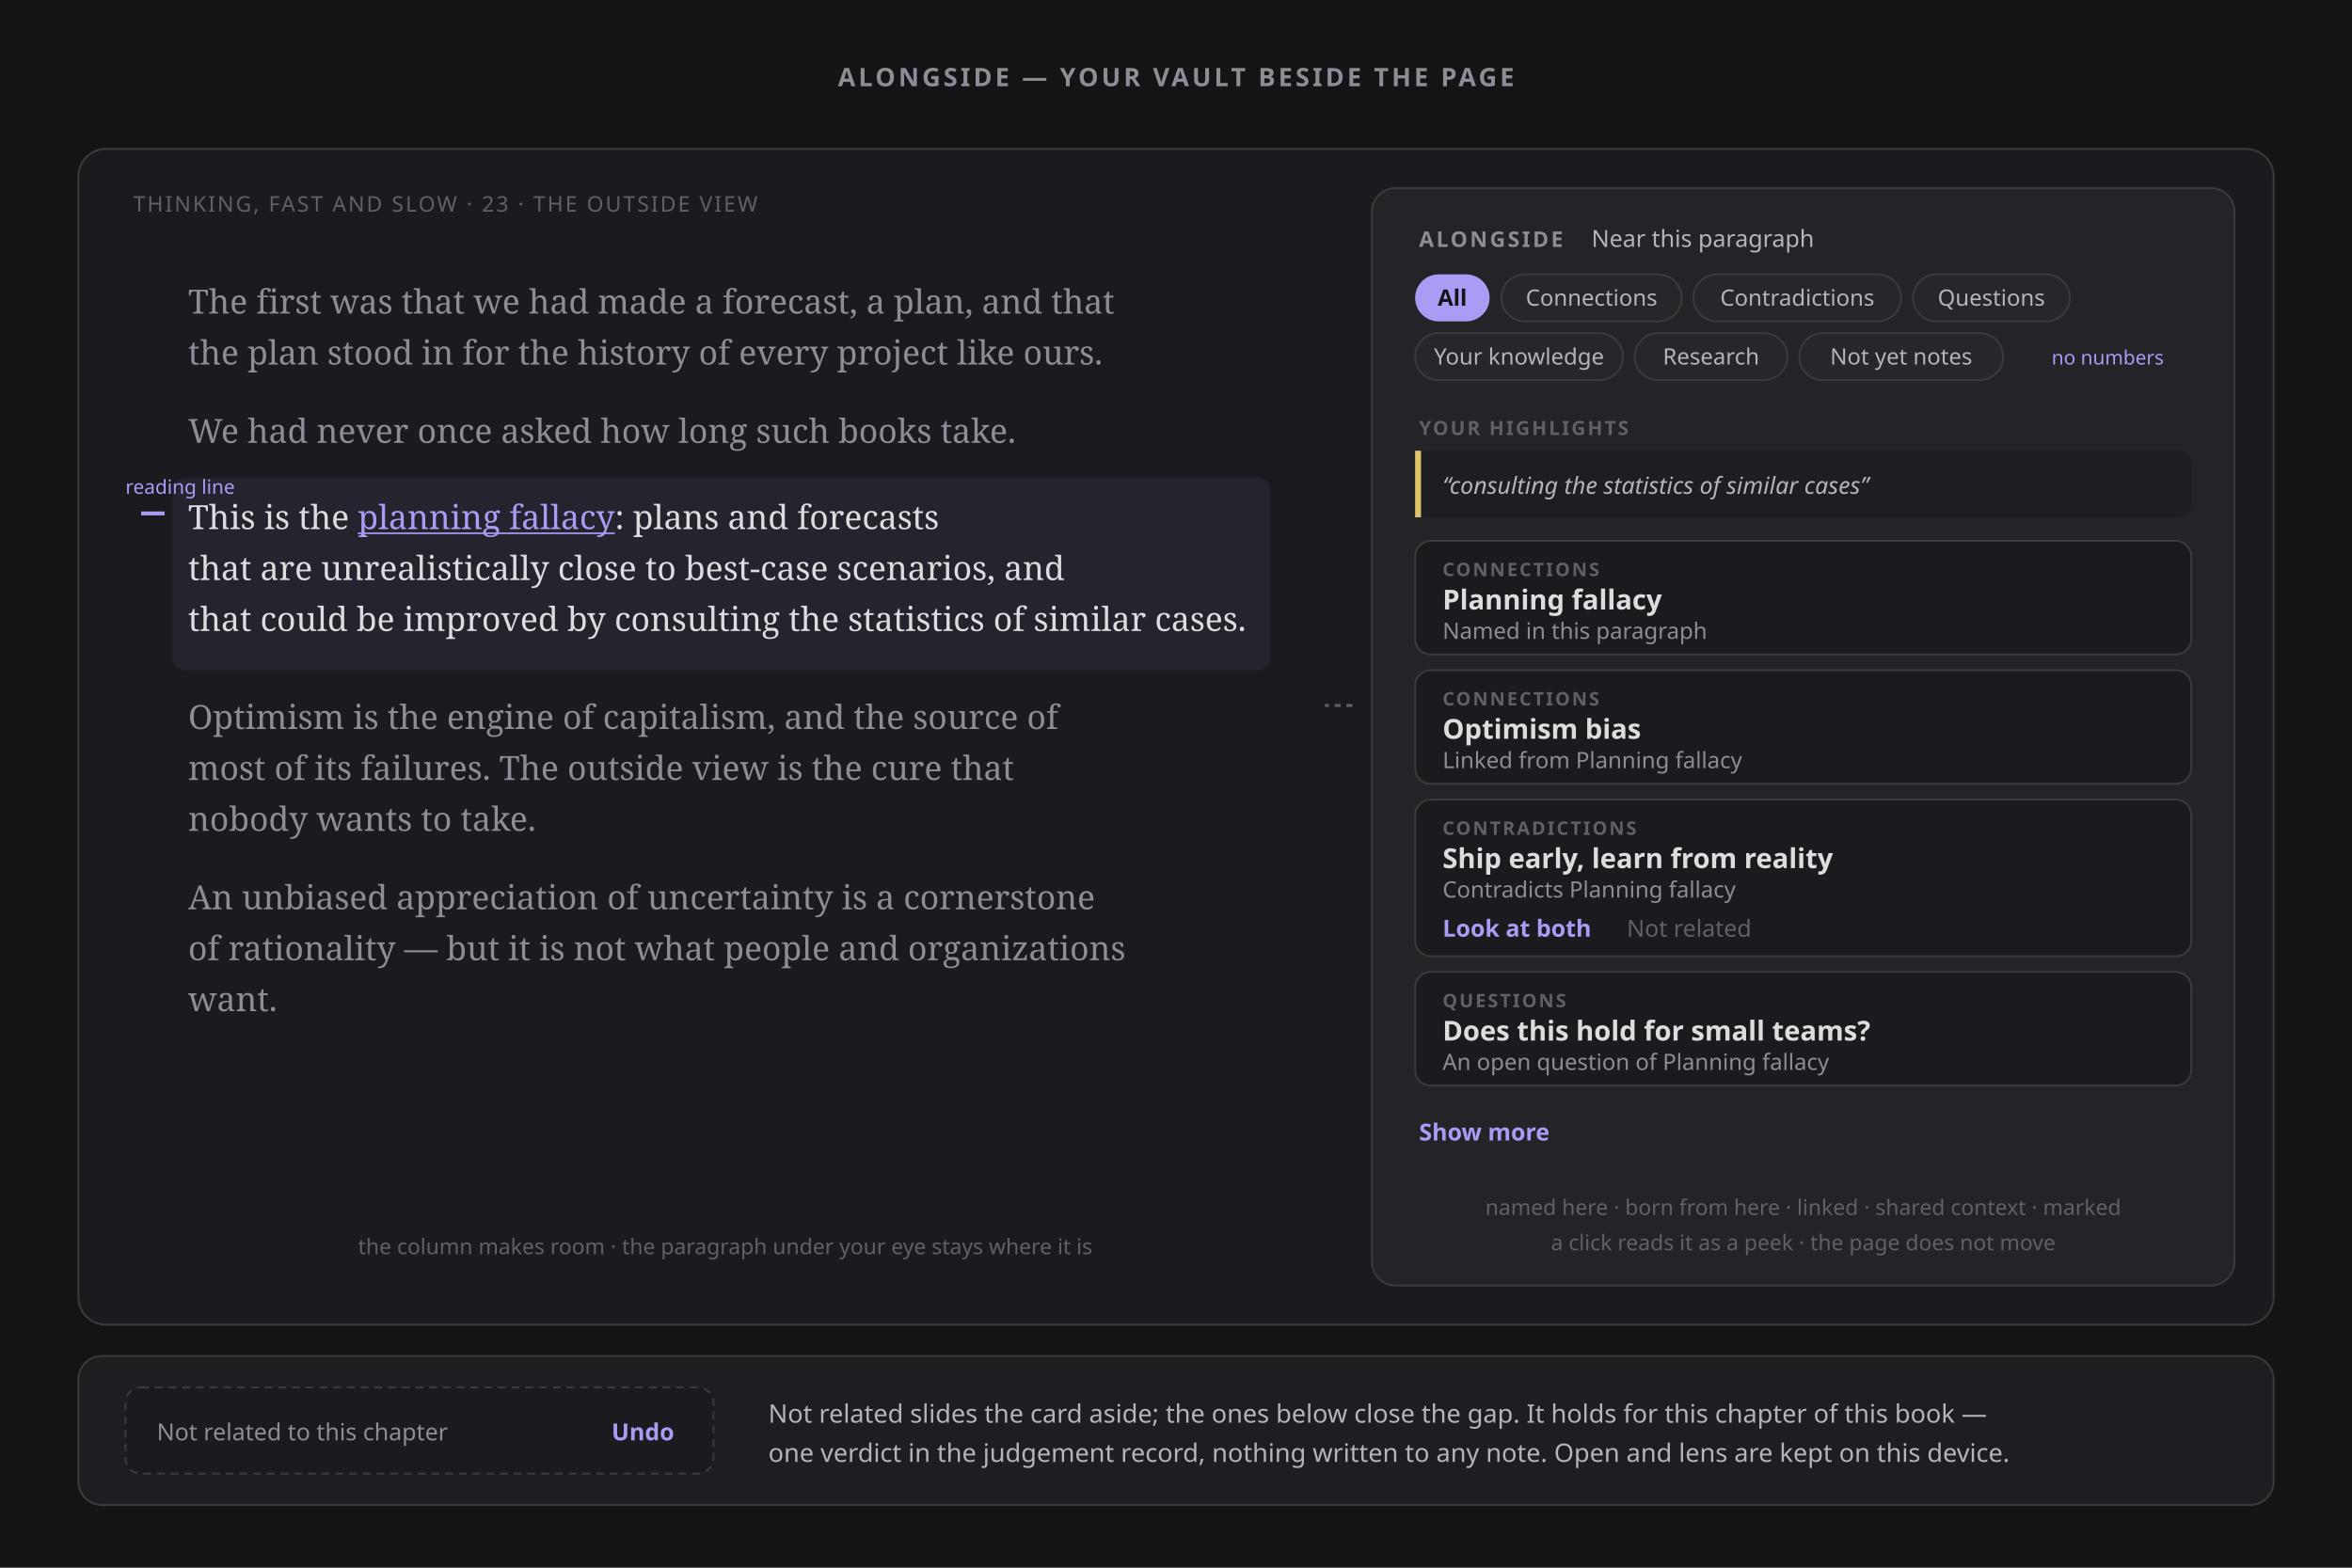
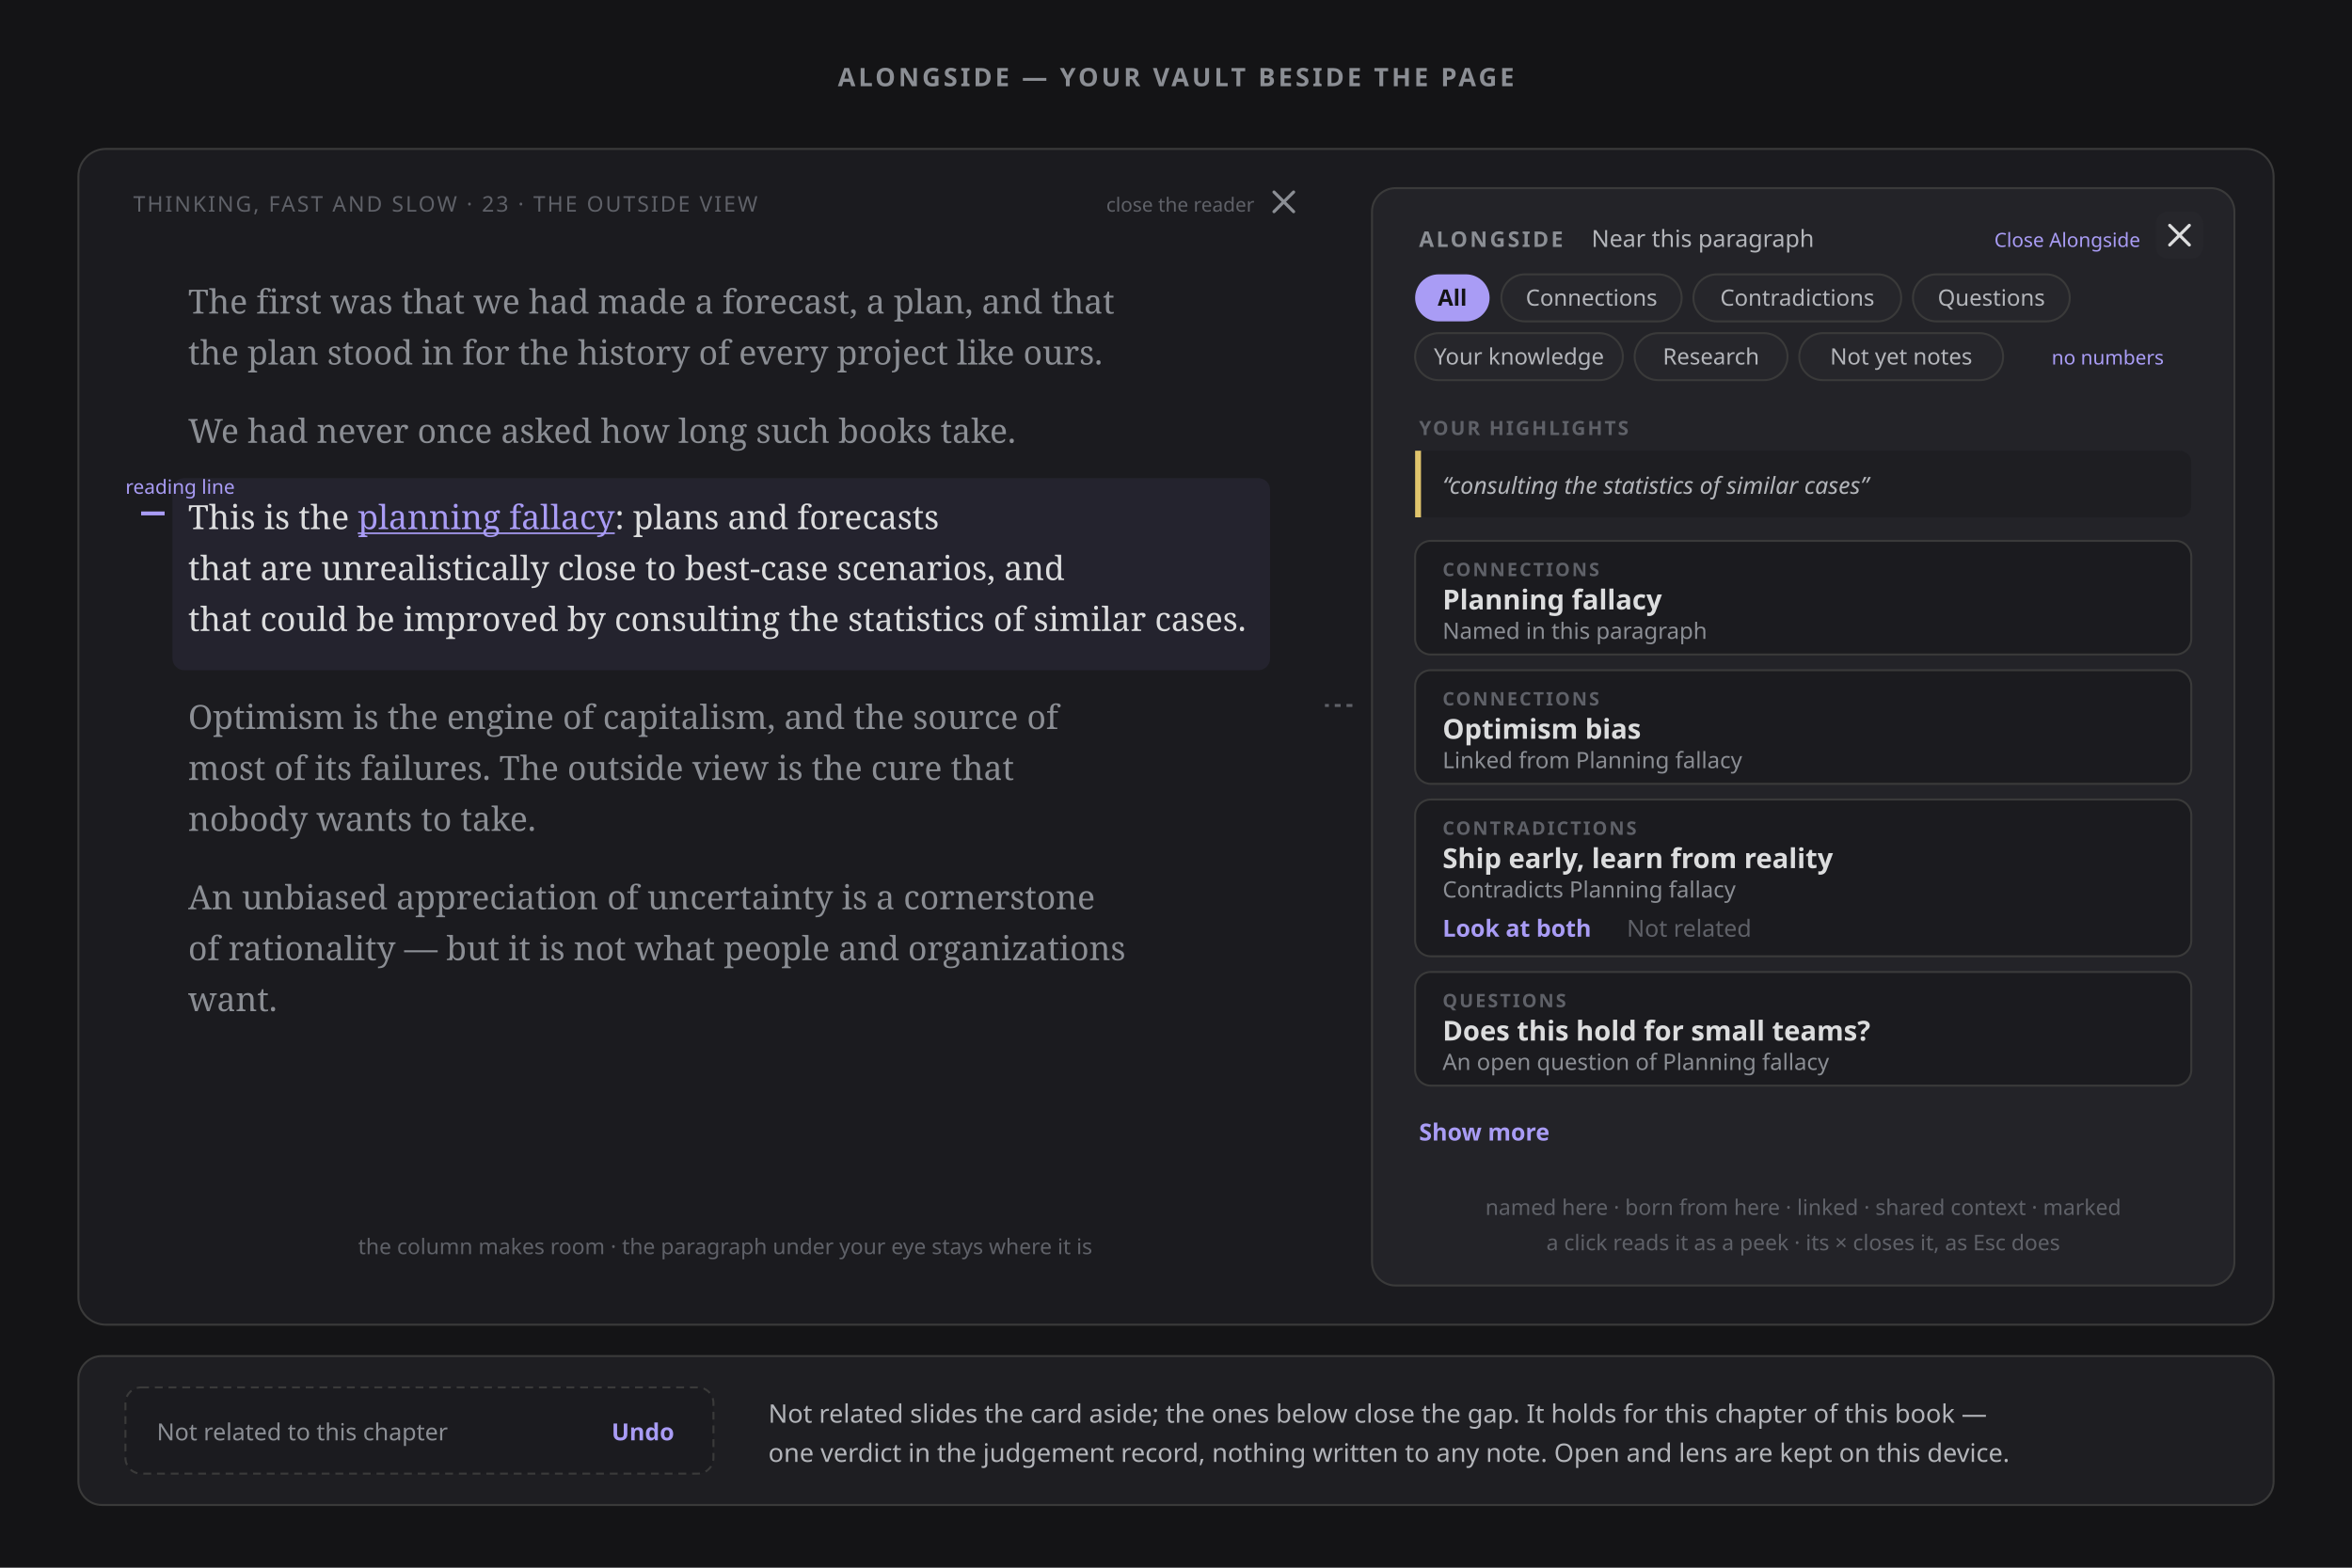
- <svg xmlns="http://www.w3.org/2000/svg" width="1200" height="800" viewBox="0 0 1200 800" role="img" aria-label="Alongside: your vault beside the page. Left: a book in the Reader, the paragraph at the reading line a third of the way down the column naming the planning fallacy. Right: the Alongside panel slid in from the column's edge, headed Near this paragraph, with seven lens chips — All, Connections, Contradictions, Questions, Your knowledge, Research, Not yet notes — and no number on any of them; your highlight on this page first; then cards, each saying in one line why it is there: Planning fallacy, named in this paragraph; Optimism bias, linked from Planning fallacy; Ship early, which contradicts Planning fallacy and offers Look at both and Not related; and Does this hold for small teams?, an open question of Planning fallacy. Below: Not related sets one card aside for this chapter only, with Undo in its place, and nothing is written to any note.">
+ <svg xmlns="http://www.w3.org/2000/svg" width="1200" height="800" viewBox="0 0 1200 800" role="img" aria-label="Alongside: your vault beside the page. Left: a book in the Reader, the paragraph at the reading line a third of the way down the column naming the planning fallacy. The Reader's own exit, Close the reader, sits at the end of the column's top line, never over the panel. Right: the Alongside panel slid in from the column's edge, headed Near this paragraph, with its own close at the end of its head, Close Alongside, which closes the panel and never the Reader; with seven lens chips — All, Connections, Contradictions, Questions, Your knowledge, Research, Not yet notes — and no number on any of them; your highlight on this page first; then cards, each saying in one line why it is there: Planning fallacy, named in this paragraph; Optimism bias, linked from Planning fallacy; Ship early, which contradicts Planning fallacy and offers Look at both and Not related; and Does this hold for small teams?, an open question of Planning fallacy. Below: Not related sets one card aside for this chapter only, with Undo in its place, and nothing is written to any note.">
  <rect width="1200" height="800" fill="#141416" />
  <text x="600" y="44" fill="#8b8e94" font-family="sans-serif" font-size="13" font-weight="600" text-anchor="middle" letter-spacing="1.5">ALONGSIDE — YOUR VAULT BESIDE THE PAGE</text>
  <g font-family="sans-serif">
    <rect x="40" y="76" width="1120" height="600" rx="14" fill="#1b1b1f" stroke="#3a3a3a" />
    <text x="68" y="108" fill="#5f6168" font-size="11" letter-spacing="1">THINKING, FAST AND SLOW · 23 · THE OUTSIDE VIEW</text>
+     <path d="M 650 98 l 10 10 M 660 98 l -10 10" stroke="#8b8e94" stroke-width="1.6" stroke-linecap="round" />
+     <text x="640" y="108" fill="#5f6168" font-size="10" text-anchor="end">close the reader</text>
  </g>
  <g font-family="serif" font-size="17" fill="#8b8e94">
    <text x="96" y="160">The first was that we had made a forecast, a plan, and that</text>
    <text x="96" y="186">the plan stood in for the history of every project like ours.</text>
    <text x="96" y="226">We had never once asked how long such books take.</text>
  </g>
  <path d="M 72 262 h 12" stroke="#a99cf5" stroke-width="2" />
  <text x="64" y="252" fill="#a99cf5" font-family="sans-serif" font-size="10" text-anchor="start">reading line</text>
  <rect x="88" y="244" width="560" height="98" rx="6" fill="#a99cf5" fill-opacity="0.07" />
  <g font-family="serif" font-size="17" fill="#dcddde">
    <text x="96" y="270">This is the <tspan fill="#a99cf5" text-decoration="underline">planning fallacy</tspan>: plans and forecasts</text>
    <text x="96" y="296">that are unrealistically close to best-case scenarios, and</text>
    <text x="96" y="322">that could be improved by consulting the statistics of similar cases.</text>
  </g>
  <g font-family="serif" font-size="17" fill="#8b8e94">
    <text x="96" y="372">Optimism is the engine of capitalism, and the source of</text>
    <text x="96" y="398">most of its failures. The outside view is the cure that</text>
    <text x="96" y="424">nobody wants to take.</text>
    <text x="96" y="464">An unbiased appreciation of uncertainty is a cornerstone</text>
    <text x="96" y="490">of rationality — but it is not what people and organizations</text>
    <text x="96" y="516">want.</text>
  </g>
  <text x="370" y="640" fill="#5f6168" font-family="sans-serif" font-size="11" text-anchor="middle">the column makes room · the paragraph under your eye stays where it is</text>
  <g font-family="sans-serif">
    <rect x="700" y="96" width="440" height="560" rx="12" fill="#232328" stroke="#3a3a3a" />
    <path d="M 690 360 l -14 0" stroke="#5f6168" stroke-width="1.5" stroke-dasharray="3 3" />
    <text x="724" y="126" fill="#8b8e94" font-size="11" font-weight="600" letter-spacing="1.2">ALONGSIDE</text>
    <text x="812" y="126" fill="#b3b5ba" font-size="12">Near this paragraph</text>
+     <rect x="1100" y="108" width="24" height="24" rx="6" fill="#26262b" />
+     <path d="M 1107 115 l 10 10 M 1117 115 l -10 10" stroke="#dcddde" stroke-width="1.6" stroke-linecap="round" />
+     <text x="1092" y="126" fill="#a99cf5" font-size="10" text-anchor="end">Close Alongside</text>
    <rect x="722" y="140" width="38" height="24" rx="12" fill="#a99cf5" />
    <text x="741" y="156" fill="#141416" font-size="11.5" font-weight="600" text-anchor="middle">All</text>
    <rect x="766" y="140" width="92" height="24" rx="12" fill="#26262b" stroke="#3a3a3a" />
    <text x="812" y="156" fill="#b3b5ba" font-size="11.5" text-anchor="middle">Connections</text>
    <rect x="864" y="140" width="106" height="24" rx="12" fill="#26262b" stroke="#3a3a3a" />
    <text x="917" y="156" fill="#b3b5ba" font-size="11.5" text-anchor="middle">Contradictions</text>
    <rect x="976" y="140" width="80" height="24" rx="12" fill="#26262b" stroke="#3a3a3a" />
    <text x="1016" y="156" fill="#b3b5ba" font-size="11.5" text-anchor="middle">Questions</text>
    <rect x="722" y="170" width="106" height="24" rx="12" fill="#26262b" stroke="#3a3a3a" />
    <text x="775" y="186" fill="#b3b5ba" font-size="11.5" text-anchor="middle">Your knowledge</text>
    <rect x="834" y="170" width="78" height="24" rx="12" fill="#26262b" stroke="#3a3a3a" />
    <text x="873" y="186" fill="#b3b5ba" font-size="11.5" text-anchor="middle">Research</text>
    <rect x="918" y="170" width="104" height="24" rx="12" fill="#26262b" stroke="#3a3a3a" />
    <text x="970" y="186" fill="#b3b5ba" font-size="11.5" text-anchor="middle">Not yet notes</text>
    <text x="1104" y="186" fill="#a99cf5" font-size="10" text-anchor="end">no numbers</text>
    <text x="724" y="222" fill="#5f6168" font-size="10" font-weight="600" letter-spacing="1">YOUR HIGHLIGHTS</text>
    <rect x="722" y="230" width="396" height="34" rx="6" fill="#1e1e22" />
    <rect x="722" y="230" width="3" height="34" fill="#e0c46c" />
    <text x="736" y="252" fill="#b3b5ba" font-size="12" font-style="italic">“consulting the statistics of similar cases”</text>
    <rect x="722" y="276" width="396" height="58" rx="8" fill="#1b1b1f" stroke="#3a3a3a" />
    <text x="736" y="294" fill="#5f6168" font-size="9.5" font-weight="600" letter-spacing="1">CONNECTIONS</text>
    <text x="736" y="311" fill="#dcddde" font-size="14" font-weight="600">Planning fallacy</text>
    <text x="736" y="326" fill="#8b8e94" font-size="11.5">Named in this paragraph</text>
    <rect x="722" y="342" width="396" height="58" rx="8" fill="#1b1b1f" stroke="#3a3a3a" />
    <text x="736" y="360" fill="#5f6168" font-size="9.5" font-weight="600" letter-spacing="1">CONNECTIONS</text>
    <text x="736" y="377" fill="#dcddde" font-size="14" font-weight="600">Optimism bias</text>
    <text x="736" y="392" fill="#8b8e94" font-size="11.5">Linked from Planning fallacy</text>
    <rect x="722" y="408" width="396" height="80" rx="8" fill="#1b1b1f" stroke="#3a3a3a" />
    <text x="736" y="426" fill="#5f6168" font-size="9.5" font-weight="600" letter-spacing="1">CONTRADICTIONS</text>
    <text x="736" y="443" fill="#dcddde" font-size="14" font-weight="600">Ship early, learn from reality</text>
    <text x="736" y="458" fill="#8b8e94" font-size="11.5">Contradicts Planning fallacy</text>
    <text x="736" y="478" fill="#a99cf5" font-size="12" font-weight="600">Look at both</text>
    <text x="830" y="478" fill="#5f6168" font-size="12">Not related</text>
    <rect x="722" y="496" width="396" height="58" rx="8" fill="#1b1b1f" stroke="#3a3a3a" />
    <text x="736" y="514" fill="#5f6168" font-size="9.5" font-weight="600" letter-spacing="1">QUESTIONS</text>
    <text x="736" y="531" fill="#dcddde" font-size="14" font-weight="600">Does this hold for small teams?</text>
    <text x="736" y="546" fill="#8b8e94" font-size="11.5">An open question of Planning fallacy</text>
    <text x="724" y="582" fill="#a99cf5" font-size="12" font-weight="600">Show more</text>
    <text x="920" y="620" fill="#5f6168" font-size="11" text-anchor="middle">named here · born from here · linked · shared context · marked</text>
-     <text x="920" y="638" fill="#5f6168" font-size="11" text-anchor="middle">a click reads it as a peek · the page does not move</text>
+     <text x="920" y="638" fill="#5f6168" font-size="11" text-anchor="middle">a click reads it as a peek · its × closes it, as Esc does</text>
  </g>
  <g font-family="sans-serif">
    <rect x="40" y="692" width="1120" height="76" rx="12" fill="#1e1e22" stroke="#3a3a3a" />
    <rect x="64" y="708" width="300" height="44" rx="8" fill="#1b1b1f" stroke="#3a3a3a" stroke-dasharray="4 3" />
    <text x="80" y="735" fill="#8b8e94" font-size="12">Not related to this chapter</text>
    <text x="344" y="735" fill="#a99cf5" font-size="12" font-weight="600" text-anchor="end">Undo</text>
    <text x="392" y="726" fill="#b3b5ba" font-size="13">Not related slides the card aside; the ones below close the gap. It holds for this chapter of this book —</text>
    <text x="392" y="746" fill="#b3b5ba" font-size="13">one verdict in the judgement record, nothing written to any note. Open and lens are kept on this device.</text>
  </g>
</svg>
